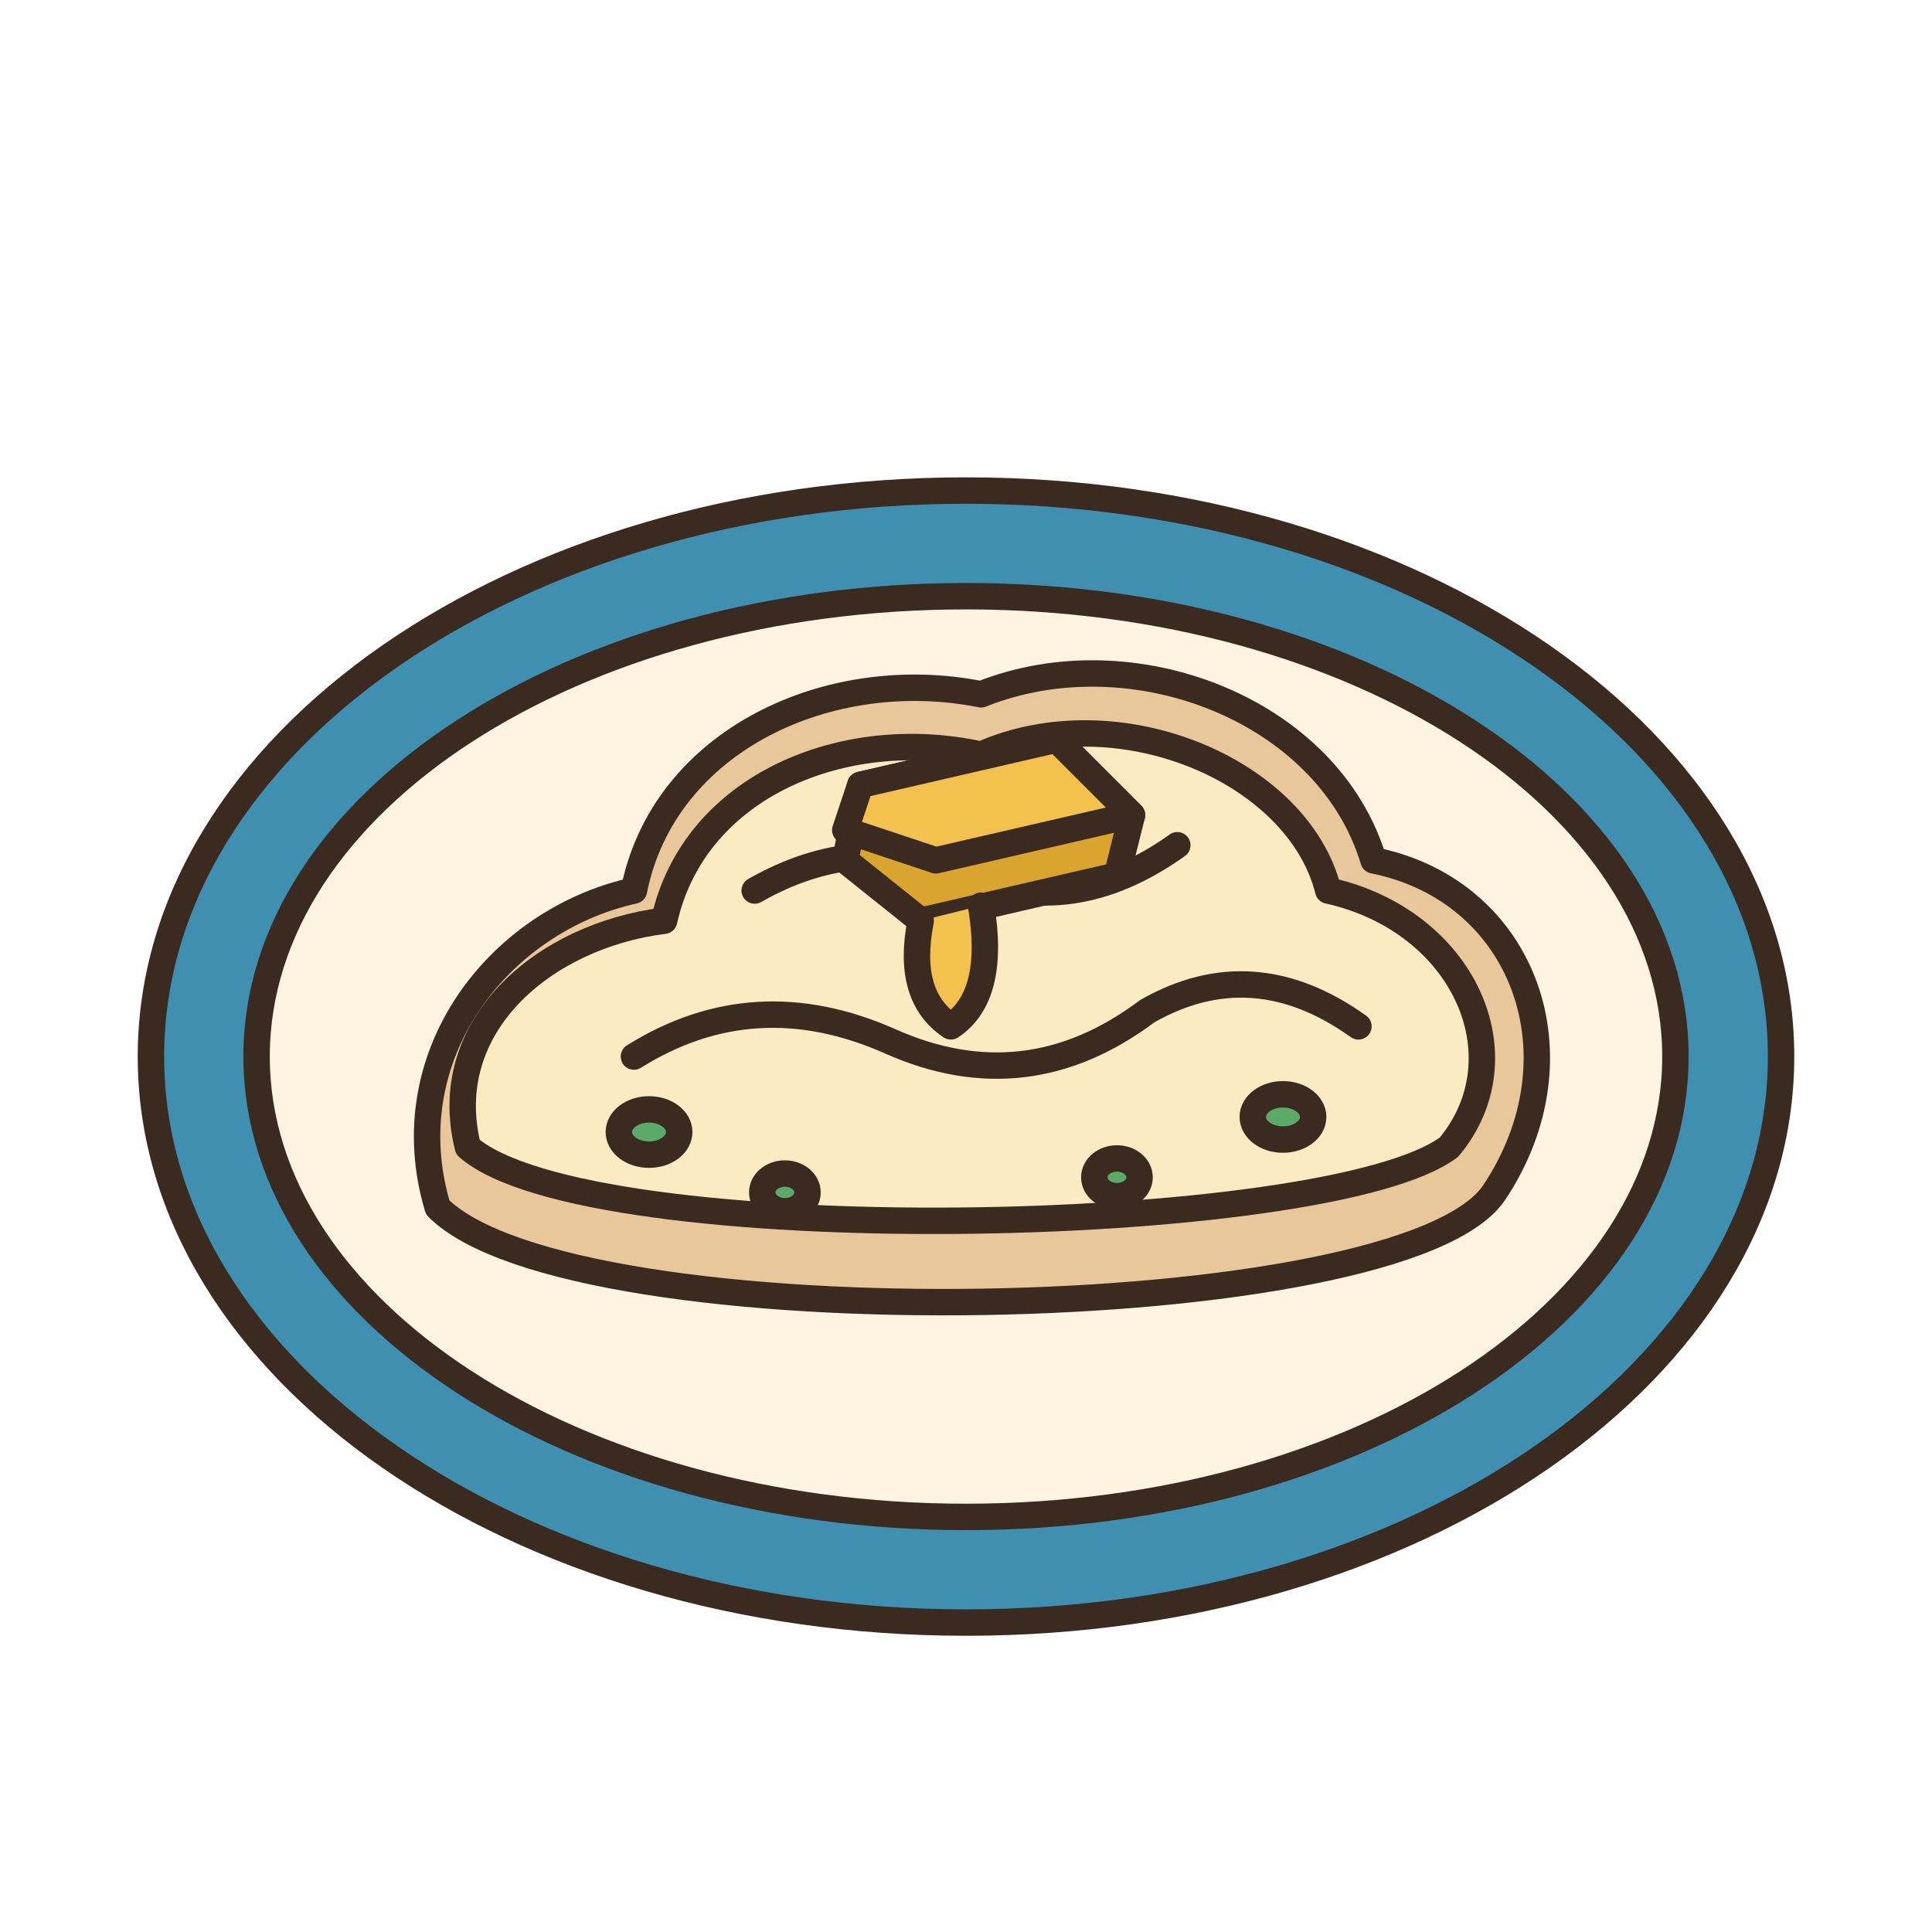
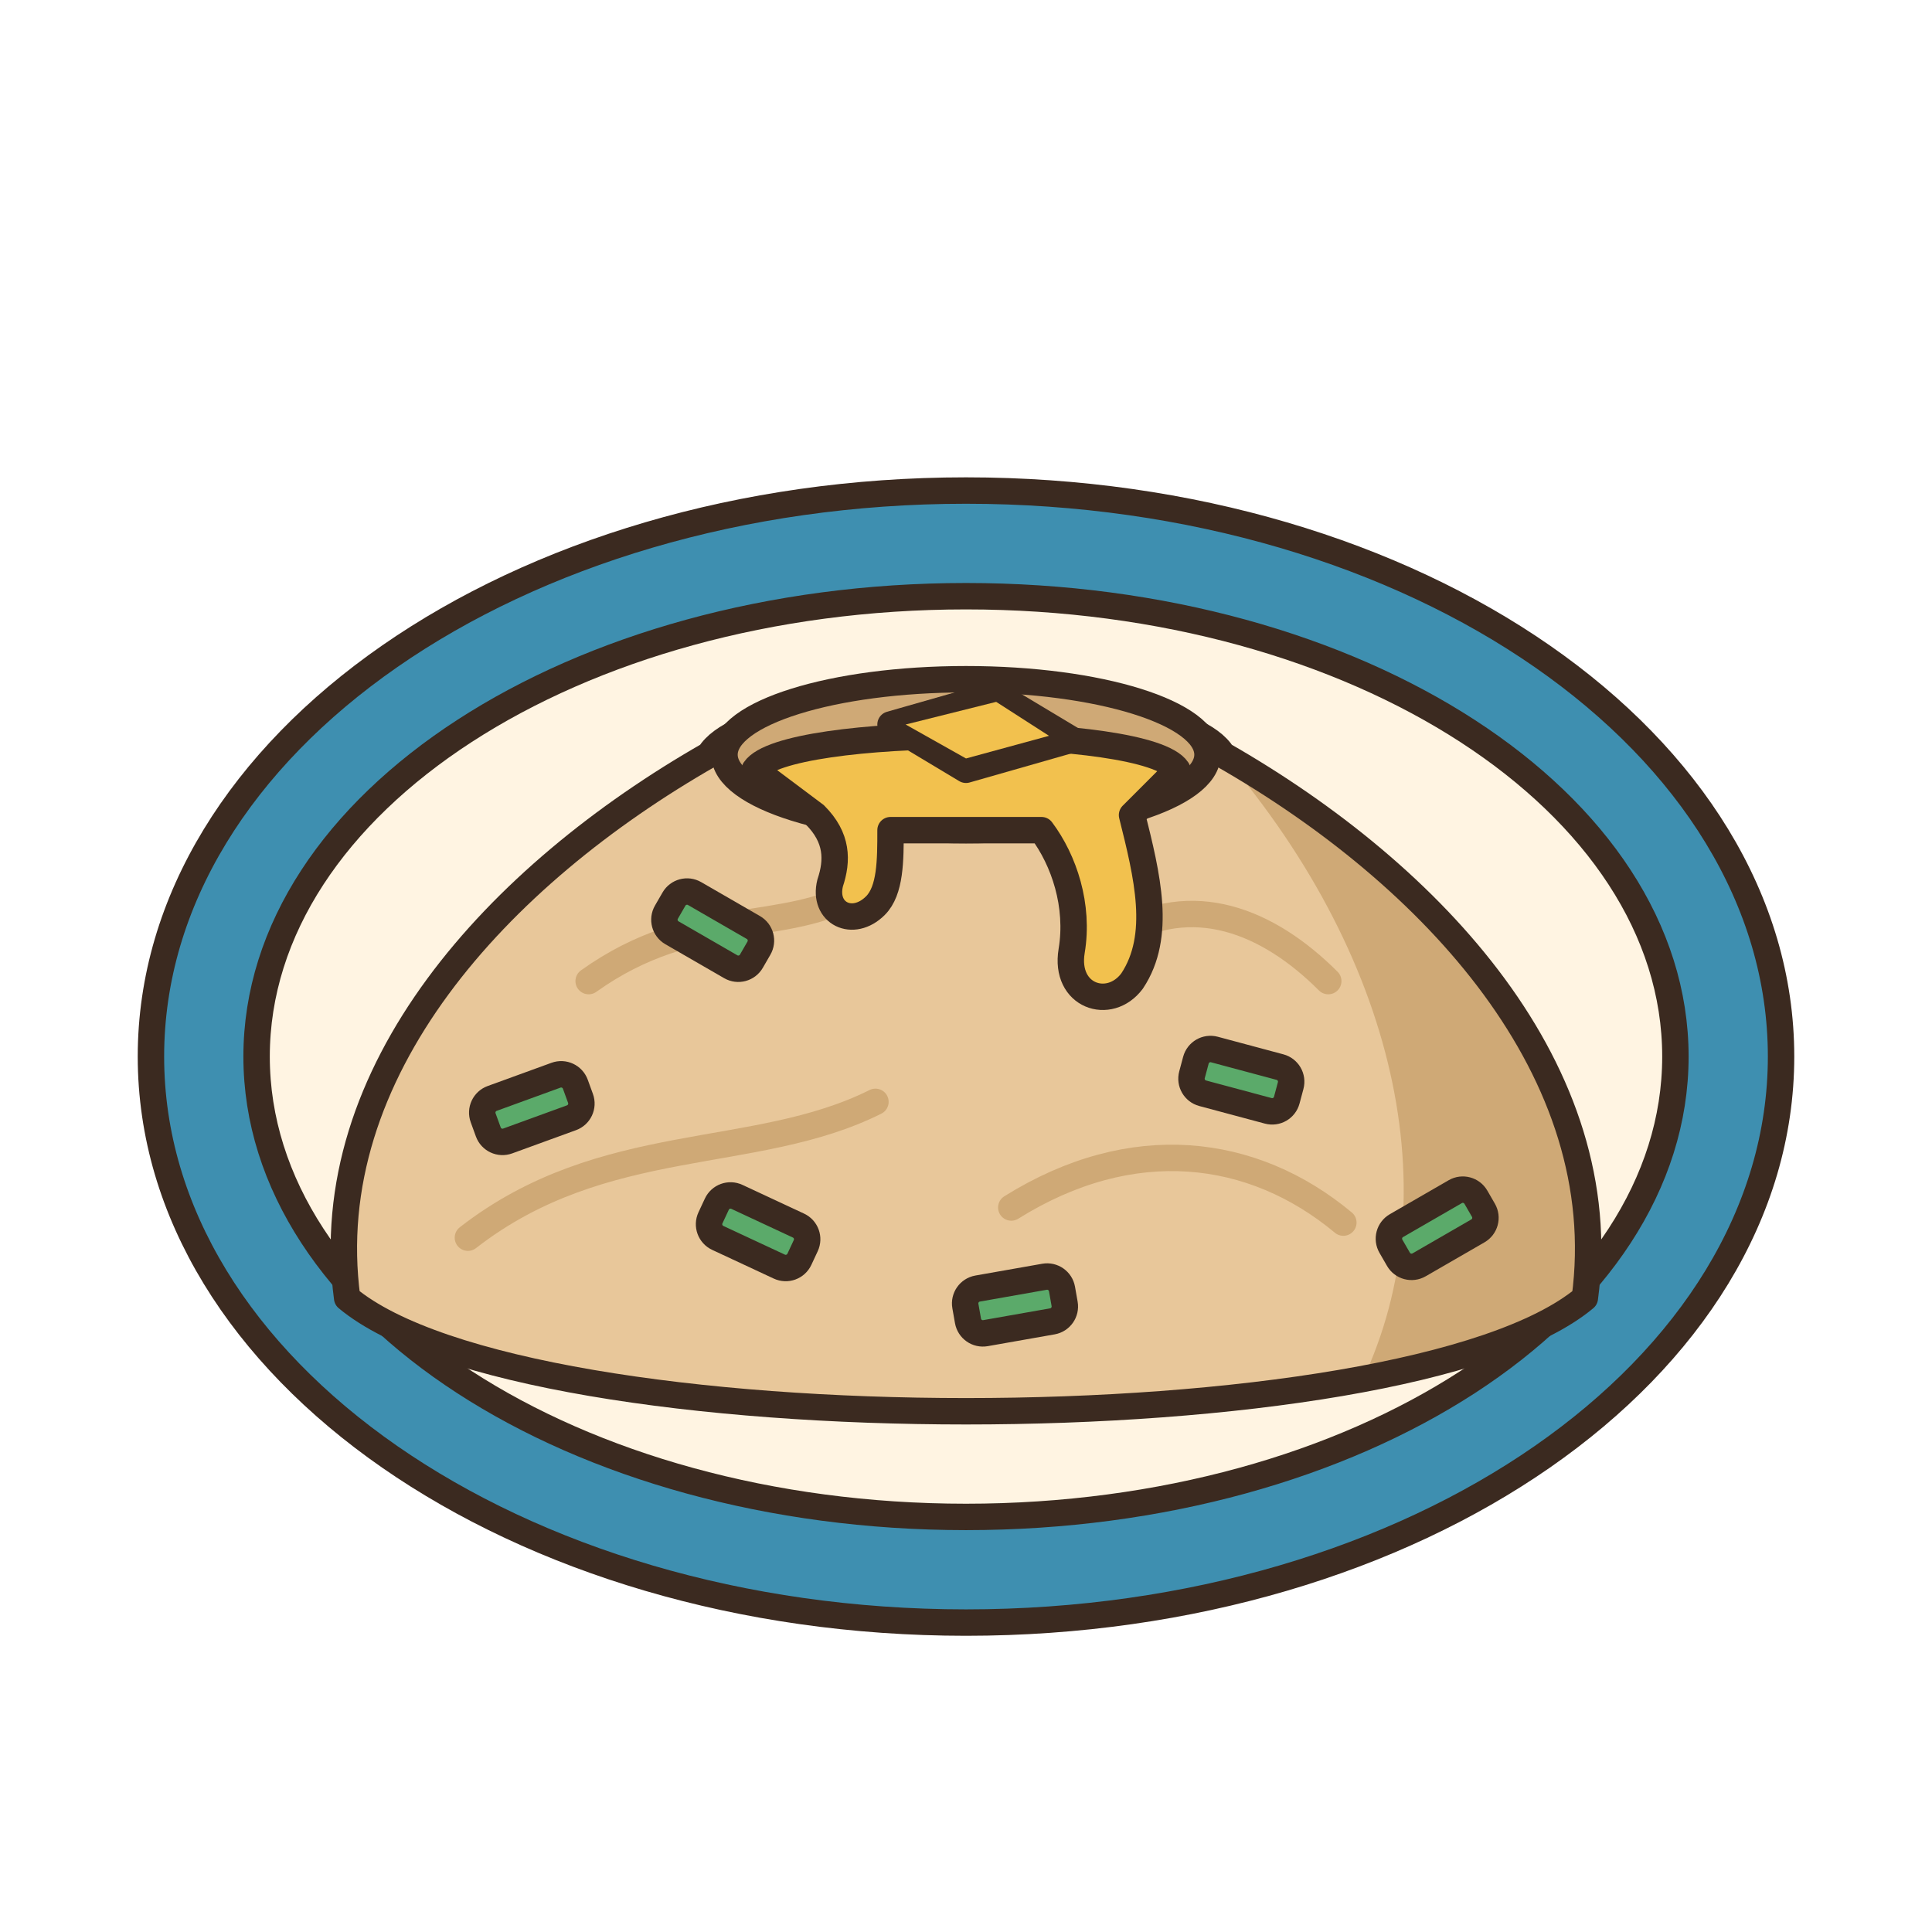
<svg xmlns="http://www.w3.org/2000/svg" viewBox="0 0 256 256">
  <g stroke="#3B2A20" stroke-width="3.5" stroke-linecap="round" stroke-linejoin="round">
    <g id="plate">
      <ellipse cx="128" cy="140" rx="108" ry="75" fill="#3E8FB0" />
      <ellipse cx="128" cy="140" rx="94" ry="61" fill="#FFF4E2" />
    </g>
    <g id="mash">
-       <path d="M58 160 C52 140 66 122 84 118 C88 98 110 88 130 92 C150 84 176 94 182 114 C202 118 210 140 198 158 C186 176 76 178 58 160 Z" fill="#E8C79A" />
-       <path d="M62 152 C58 136 72 124 88 122 C92 104 112 96 130 100 C148 92 172 102 176 118 C194 122 202 140 192 152 C176 164 78 166 62 152 Z" fill="#FBEBC2" />
-       <path d="M84 140 Q100 130 118 138 Q136 146 152 134 Q166 126 180 136" fill="none" />
-       <path d="M100 118 Q114 110 128 116 Q142 122 156 112" fill="none" />
+       <path fill="#E8C79A" stroke="none" d="M46 172 C42 142 66 116 94 100 C100 90 156 90 162 100 C190 116 214 142 210 172 C186 192 70 192 46 172 Z" />
+       <path fill="#CFA976" stroke="none" d="M162 100 C190 116 214 142 210 172 C202 178 192 182 180 184 C192 160 186 128 162 100 Z" />
+       <path fill="none" stroke="#CFA976" d="M62 164 C80 150 100 154 116 146 M134 160 C150 150 166 152 178 162 M78 130 C92 120 104 124 114 118 M148 124 C158 118 168 122 176 130" />
+       <path fill="none" d="M46 172 C42 142 66 116 94 100 C100 90 156 90 162 100 C190 116 214 142 210 172 C186 192 70 192 46 172 Z" />
    </g>
    <g id="butter">
-       <path d="M114 104 L140 98 L150 108 L148 116 L122 122 L112 114 Z" fill="#D9A52E" />
-       <path d="M114 104 L140 98 L150 108 L124 114 L112 110 Z" fill="#F2C14E" />
-       <path d="M122 122 Q120 132 126 136 Q132 132 130 120" fill="#F2C14E" />
+       <ellipse cx="128" cy="100" rx="32" ry="10" fill="#CFA976" />
+       <path fill="#F2C14E" d="M100 102 C104 96 152 96 156 102 L150 108 C152 116 154 124 150 130 C147 134 141 132 142 126 C143 120 141 114 138 110 L118 110 C118 114 118 118 116 120 C113 123 109 121 110 117 C111 114 111 111 108 108 Z" />
+       <path fill="#D9A52E" d="M118 96 L132 92 L142 98 L128 102 Z" />
+       <path fill="#F2C14E" stroke="none" d="M120 96 L132 93 L139 97.5 L128 100.5 Z" />
    </g>
-     <g id="parsley" fill="#5BAA6A">
-       <ellipse cx="86" cy="150" rx="4" ry="3" />
-       <ellipse cx="170" cy="148" rx="4" ry="3" />
-       <ellipse cx="148" cy="156" rx="3" ry="2.5" />
-       <ellipse cx="104" cy="158" rx="3" ry="2.5" />
+     <g id="chives" fill="#5BAA6A">
+       <rect x="64" y="144" width="13" height="6" rx="2" transform="rotate(-20 70 147)" />
+       <rect x="94" y="160" width="13" height="6" rx="2" transform="rotate(25 100 163)" />
+       <rect x="158" y="140" width="13" height="6" rx="2" transform="rotate(15 164 143)" />
+       <rect x="184" y="160" width="13" height="6" rx="2" transform="rotate(-30 190 163)" />
+       <rect x="128" y="170" width="13" height="6" rx="2" transform="rotate(-10 134 173)" />
+       <rect x="88" y="120" width="13" height="6" rx="2" transform="rotate(30 94 123)" />
    </g>
  </g>
</svg>
